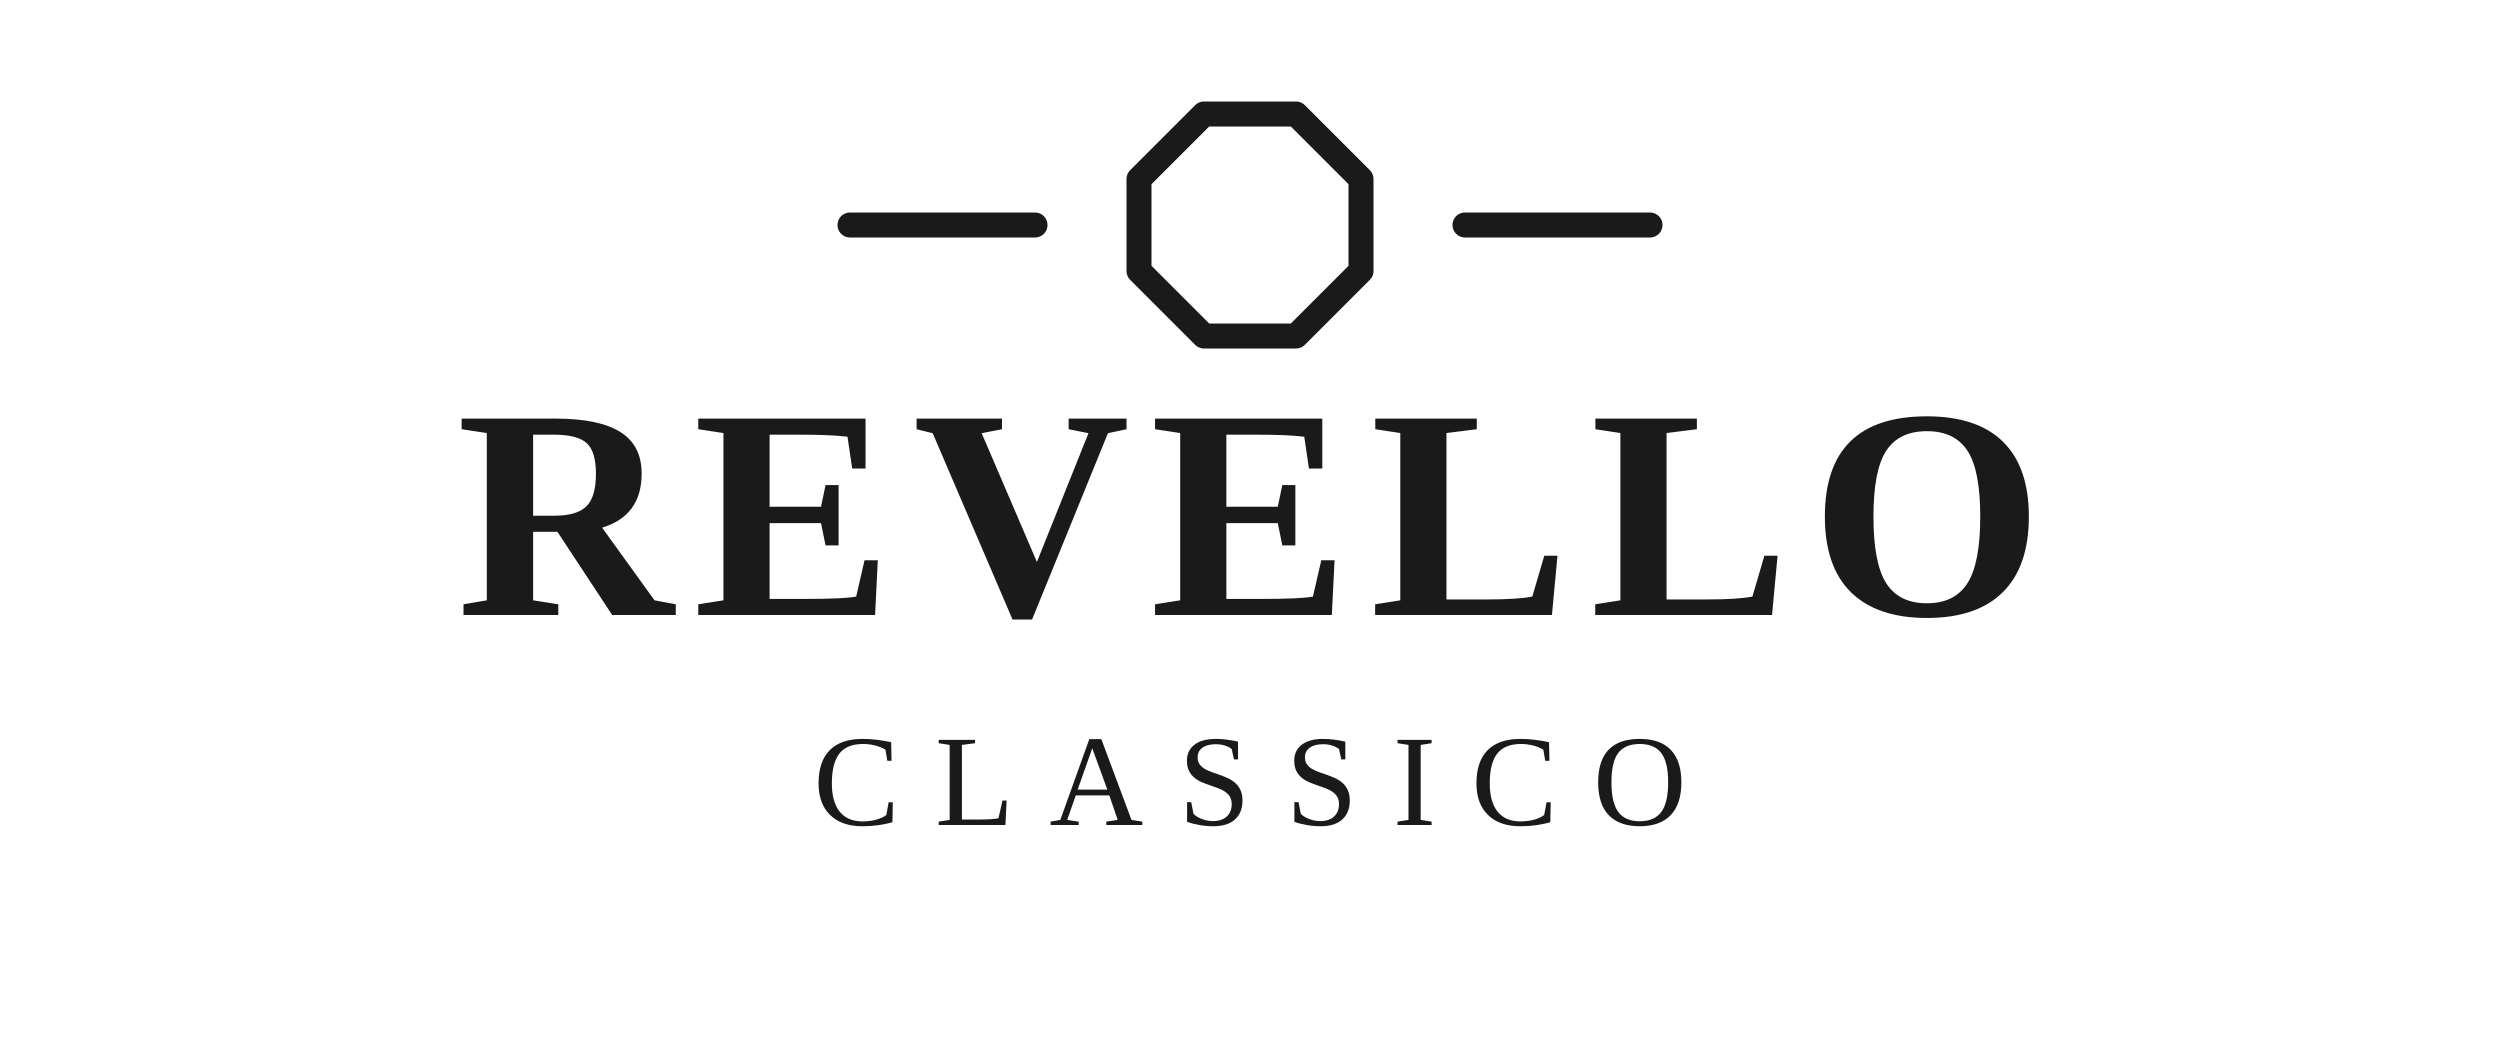
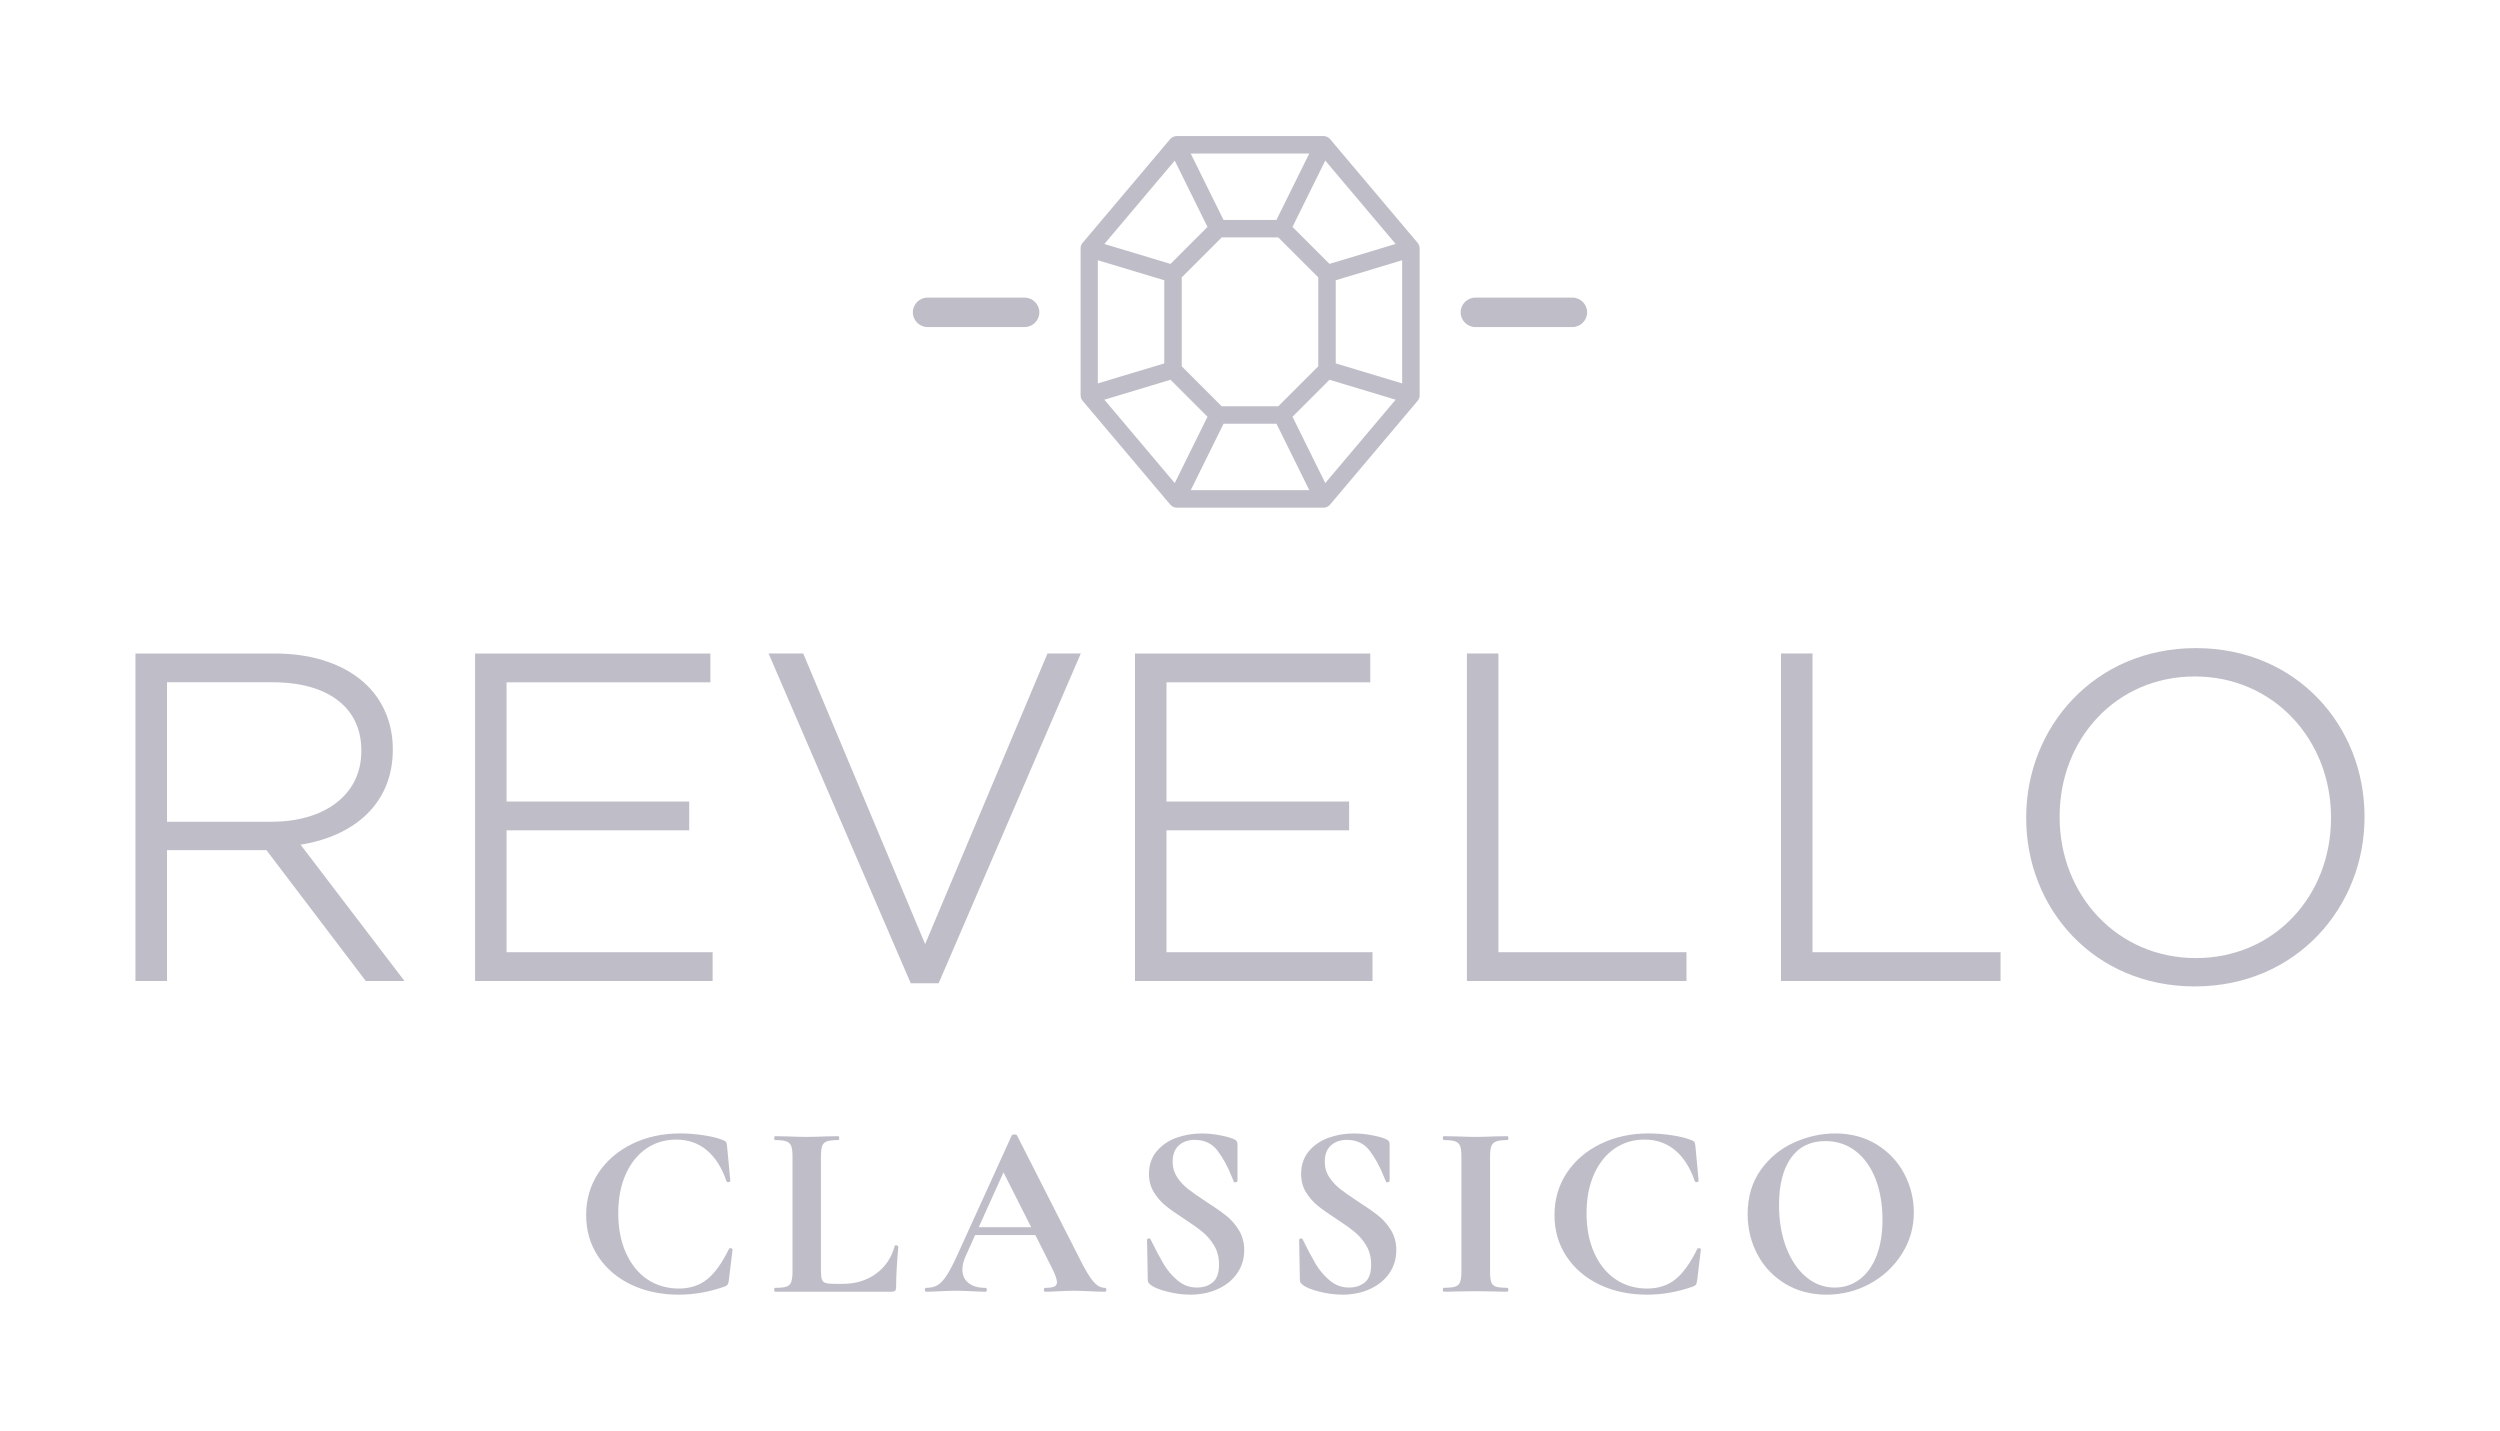
- <svg xmlns="http://www.w3.org/2000/svg" viewBox="0 0 500 210" fill="none">
-   <polygon points="272.2,54.2 259.2,67.2 240.8,67.2 227.8,54.2 227.8,35.8 240.8,22.8 259.2,22.8 272.2,35.8" stroke="#1a1a1a" stroke-width="5" stroke-linejoin="round" />
-   <line x1="170" y1="45" x2="207" y2="45" stroke="#1a1a1a" stroke-width="5" stroke-linecap="round" />
-   <line x1="293" y1="45" x2="330" y2="45" stroke="#1a1a1a" stroke-width="5" stroke-linecap="round" />
-   <text x="250" y="123" text-anchor="middle" font-family="Georgia, 'Times New Roman', serif" font-size="60" font-weight="600" letter-spacing="4" fill="#1a1a1a">REVELLO</text>
-   <text x="250" y="165" text-anchor="middle" font-family="Georgia, 'Times New Roman', serif" font-size="26" font-weight="500" letter-spacing="7" fill="#1a1a1a">CLASSICO</text>
+ <svg xmlns="http://www.w3.org/2000/svg" id="Capa_1" data-name="Capa 1" viewBox="32.64 249.64 1014.72 580.72">
+   <defs>
+     <style>.cls-1{fill:#bfbdc8}</style>
+   </defs>
+   <path d="M329.32 756.29c-.56-.11-.75.12-.81.3-2.79 5.7-5.77 9.85-8.88 12.34-3.1 2.47-6.98 3.72-11.53 3.72s-9.03-1.25-12.7-3.73-6.59-6.07-8.67-10.67c-2.09-4.61-3.15-10.04-3.15-16.14s1.03-11.38 3.05-15.89c2.02-4.5 4.83-8 8.37-10.41 3.53-2.41 7.6-3.63 12.09-3.63 4.82 0 9 1.45 12.43 4.32 3.44 2.88 6.12 7.09 7.98 12.54.17.35.5.5.91.4.54-.11.66-.38.65-.6l-1.31-13.96c-.07-.77-.19-1.3-.37-1.63-.2-.35-.61-.62-1.25-.84-1.95-.81-4.59-1.47-7.82-1.97-3.25-.5-6.48-.76-9.62-.76-7.1 0-13.63 1.43-19.41 4.24-5.79 2.81-10.41 6.77-13.73 11.76-3.32 5-5 10.76-5 17.12s1.63 11.88 4.85 16.78c3.22 4.89 7.72 8.75 13.38 11.46 5.65 2.71 12.15 4.09 19.31 4.09 6.28 0 12.59-1.12 18.75-3.33.65-.28 1.03-.56 1.19-.83.15-.26.28-.77.43-1.63l1.51-12.48c0-.21-.11-.48-.66-.59Zm67.59-1.03c-.2-.12-.38-.18-.55-.18-.48 0-.58.21-.59.36-1.26 4.68-3.8 8.44-7.55 11.17-3.77 2.74-8.29 4.13-13.44 4.13h-3.41c-1.71 0-2.96-.13-3.7-.39-.72-.25-1.19-.72-1.44-1.44-.26-.74-.39-1.99-.39-3.7v-45.99c0-1.98.17-3.47.49-4.41.32-.92.94-1.54 1.89-1.89.98-.36 2.51-.54 4.56-.54.22 0 .49-.14.49-.79s-.27-.79-.5-.79l-5.13.1c-3.01.13-5.58.2-7.62.2s-4.61-.07-7.63-.2l-5.12-.1c-.39 0-.39.58-.39.79s0 .79.39.79c2.04 0 3.57.18 4.55.54.96.35 1.6.96 1.95 1.85.36.92.54 2.38.54 4.35v46.49c0 1.98-.18 3.46-.54 4.4-.35.92-.97 1.53-1.89 1.85-.95.33-2.5.49-4.61.49-.39 0-.39.58-.39.79s0 .79.39.79h47.39c.59 0 1.01-.13 1.29-.41.27-.27.41-.71.41-1.29 0-4.4.3-9.97.9-16.57 0-.18-.18-.32-.34-.41Zm84.1 17.09c-1.61 0-3.18-.89-4.67-2.64-1.53-1.79-3.47-5.09-5.8-9.8l-25.09-49.38c-.14-.43-.85-.43-1.08-.43-.54 0-.89.13-1.08.41l-21.79 47.9c-1.73 3.85-3.25 6.8-4.51 8.76-1.25 1.94-2.51 3.31-3.75 4.06s-2.79 1.13-4.62 1.13c-.22 0-.59.1-.59.79s.37.79.59.79c1.44 0 3.3-.07 5.53-.2 2.55-.14 4.74-.2 6.52-.2s4.06.07 6.61.2c2.23.13 3.99.2 5.23.2.21 0 .69-.08.69-.79s-.48-.79-.69-.79c-2.82 0-5.1-.66-6.76-1.97-1.65-1.29-2.49-3.14-2.49-5.47 0-1.64.43-3.44 1.29-5.35l3.87-8.62h24.46l6.78 13.45c1.32 2.64 1.99 4.54 1.99 5.64 0 .87-.34 1.45-1.05 1.79-.74.35-1.98.53-3.68.53-.22 0-.59.1-.59.79s.37.79.59.79c1.37 0 3.2-.07 5.43-.2 2.45-.14 4.45-.2 6.12-.2 1.25 0 3.31.06 6.32.2 2.76.13 4.85.2 6.23.2.44 0 .69-.29.69-.79s-.25-.79-.69-.79Zm-29.83-24.6h-21.29l10.06-22.26zm79.15-4.68c-2-1.6-4.7-3.5-8.05-5.63-3.06-2-5.52-3.72-7.32-5.11-1.78-1.39-3.31-3.02-4.53-4.87-1.21-1.84-1.83-3.96-1.83-6.32 0-2.87.84-5.09 2.5-6.58 1.66-1.5 3.84-2.26 6.45-2.26 3.93 0 7.04 1.46 9.24 4.34 2.22 2.92 4.19 6.52 5.85 10.7l.8 1.89c.06.18.24.46.84.27.42-.13.64-.34.64-.63v-14.76c0-.5-.11-.93-.33-1.26s-.64-.64-1.29-.92c-1.47-.6-3.44-1.13-5.86-1.57s-4.83-.66-7.16-.66c-3.55 0-6.98.6-10.21 1.77-3.23 1.18-5.91 3.02-7.96 5.48-2.06 2.47-3.11 5.53-3.11 9.11 0 2.84.65 5.33 1.94 7.43 1.27 2.08 2.82 3.89 4.61 5.37 1.77 1.47 4.29 3.26 7.5 5.33 3.26 2.13 5.85 3.98 7.72 5.51 1.85 1.52 3.44 3.4 4.73 5.57 1.28 2.17 1.93 4.74 1.93 7.63 0 3.41-.85 5.84-2.54 7.23-1.7 1.4-3.88 2.11-6.51 2.11-2.89 0-5.5-.97-7.76-2.87a26.2 26.2 0 0 1-5.68-6.68c-1.49-2.52-3.26-5.86-5.25-9.89-.05-.21-.2-.55-.81-.49-.59.06-.67.43-.67.64l.3 16.07c0 .58.09 1 .29 1.26.18.25.44.51.78.79 1.15 1.02 3.41 1.96 6.7 2.8 3.28.84 6.47 1.26 9.49 1.26 4.09 0 7.85-.77 11.17-2.28 3.33-1.51 5.97-3.66 7.86-6.39s2.85-5.89 2.85-9.4c0-3.03-.72-5.75-2.14-8.08-1.42-2.32-3.15-4.31-5.17-5.92Zm61.75 0c-2.01-1.61-4.72-3.5-8.05-5.63-3.06-2-5.52-3.72-7.32-5.11a20.7 20.7 0 0 1-4.53-4.87c-1.21-1.83-1.83-3.96-1.83-6.32 0-2.87.84-5.09 2.5-6.58 1.66-1.5 3.83-2.26 6.45-2.26 3.93 0 7.04 1.46 9.24 4.34 2.22 2.92 4.19 6.52 5.85 10.7l.8 1.89c.06.18.25.45.84.27.42-.13.64-.34.64-.63v-14.76q0-.765-.33-1.26c-.22-.33-.64-.64-1.29-.92-1.47-.6-3.44-1.13-5.86-1.57s-4.83-.66-7.16-.66c-3.55 0-6.98.6-10.21 1.77-3.24 1.18-5.92 3.02-7.96 5.48-2.06 2.47-3.11 5.53-3.11 9.11 0 2.84.65 5.34 1.93 7.43 1.28 2.08 2.83 3.89 4.61 5.37 1.77 1.47 4.29 3.26 7.5 5.33 3.27 2.13 5.86 3.99 7.72 5.51 1.85 1.52 3.44 3.4 4.73 5.57 1.28 2.17 1.93 4.74 1.93 7.63 0 3.41-.85 5.84-2.54 7.23-1.7 1.4-3.88 2.11-6.51 2.11-2.89 0-5.5-.97-7.76-2.87a26 26 0 0 1-5.68-6.68c-1.49-2.52-3.26-5.86-5.25-9.89-.05-.21-.22-.54-.81-.49-.59.06-.67.43-.67.64l.3 16.07c0 .59.09 1 .29 1.26.18.25.44.51.78.79 1.15 1.02 3.41 1.96 6.71 2.8 3.28.84 6.47 1.26 9.48 1.26 4.09 0 7.85-.77 11.17-2.28 3.33-1.51 5.97-3.66 7.86-6.39s2.84-5.89 2.84-9.4c0-3.04-.72-5.75-2.14-8.08-1.41-2.32-3.15-4.31-5.16-5.92Zm45.85-28.16c.32-.92.94-1.56 1.9-1.94.97-.39 2.5-.59 4.55-.59.23 0 .49-.14.49-.79s-.27-.79-.5-.79l-5.12.1c-3.01.13-5.61.2-7.72.2-1.91 0-4.41-.07-7.43-.2l-5.43-.1c-.39 0-.39.58-.39.79s0 .79.39.79c2.11 0 3.68.18 4.65.54.96.35 1.6.96 1.95 1.85.36.91.54 2.38.54 4.35v46.49c0 1.98-.18 3.46-.54 4.4-.35.92-.98 1.53-1.94 1.84-.98.33-2.55.49-4.66.49-.39 0-.39.58-.39.79s0 .79.39.79c2.28 0 4.11-.03 5.42-.1l7.43-.1 7.62.1c1.25.06 3.01.1 5.23.1.23 0 .49-.14.49-.79s-.27-.79-.49-.79c-2.11 0-3.66-.17-4.61-.49-.92-.32-1.52-.9-1.84-1.79-.33-.91-.49-2.41-.49-4.45v-46.29c0-1.98.17-3.46.49-4.41Zm84.41 41.38c-.55-.11-.75.12-.81.3-2.79 5.7-5.77 9.85-8.88 12.34-3.1 2.47-6.98 3.72-11.53 3.72s-9.03-1.25-12.7-3.73-6.59-6.07-8.67-10.67c-2.09-4.6-3.15-10.03-3.15-16.14s1.03-11.38 3.05-15.89c2.02-4.5 4.83-8 8.37-10.41 3.53-2.41 7.6-3.63 12.09-3.63 4.82 0 9 1.45 12.43 4.32 3.44 2.87 6.12 7.08 7.99 12.54.12.24.38.51.91.4.54-.1.66-.38.65-.6l-1.3-13.96c-.07-.77-.19-1.3-.37-1.63-.19-.35-.61-.62-1.25-.84-1.95-.81-4.59-1.47-7.82-1.97-3.24-.5-6.48-.76-9.62-.76-7.09 0-13.62 1.43-19.41 4.24s-10.41 6.77-13.73 11.76c-3.32 5-5 10.76-5 17.12s1.63 11.88 4.85 16.78c3.22 4.89 7.72 8.75 13.38 11.46 5.65 2.71 12.15 4.09 19.31 4.09 6.28 0 12.59-1.12 18.75-3.33.65-.28 1.03-.56 1.19-.83.14-.25.28-.78.42-1.63l1.51-12.48c0-.21-.11-.48-.66-.59Zm83.22-30.23c-2.58-4.9-6.34-8.89-11.16-11.87-4.83-2.98-10.51-4.5-16.87-4.5-5.69 0-11.34 1.26-16.8 3.73-5.46 2.48-10 6.24-13.48 11.16-3.49 4.93-5.26 10.93-5.26 17.83 0 5.9 1.34 11.42 3.99 16.41s6.46 9 11.31 11.92c4.86 2.92 10.49 4.39 16.72 4.39s12.22-1.49 17.61-4.44 9.76-7.02 12.97-12.11c3.22-5.09 4.85-10.77 4.85-16.87 0-5.49-1.31-10.76-3.89-15.65Zm-8.84 18.57c0 5.77-.84 10.8-2.49 14.94-1.66 4.13-3.98 7.31-6.92 9.45-2.93 2.14-6.29 3.23-9.98 3.23-4.29 0-8.18-1.44-11.58-4.27-3.41-2.84-6.13-6.86-8.08-11.92-1.96-5.07-2.95-10.91-2.95-17.35 0-8.16 1.64-14.59 4.88-19.12 3.23-4.51 7.9-6.8 13.9-6.8 4.69 0 8.84 1.37 12.34 4.08s6.22 6.52 8.07 11.31c1.86 4.81 2.8 10.34 2.8 16.45Z" class="cls-1" />
+   <path d="M923.89 638.51c-32.01 0-55.27-25.75-55.27-57.15V581c0-31.41 22.89-56.79 54.89-56.79s55.26 25.75 55.26 57.15v.37c0 31.41-22.89 56.79-54.89 56.79m-168.35 9.3h89.11v-11.69h-76.32V514.88h-12.79v132.93Zm-127.48 0h89.11v-11.69h-76.33V514.88h-12.78v132.93Zm-134.73 0h96.41v-11.69H506.1v-49.48h74.13v-11.68H506.1v-48.39h82.72v-11.69h-95.5zm-91.02.91h11.32l57.7-133.85h-13.51l-49.67 117.96-49.48-117.96H344.6zm-176.83-.91h96.41v-11.69h-83.63v-49.48h74.13v-11.68h-74.13v-48.39h82.72v-11.69h-95.5zm-125.05-64.64v-56.61h42.91c22.83 0 35.97 10.59 35.97 27.57v.36c0 18.08-15.34 28.67-36.34 28.67h-42.55Zm-12.78 64.64h12.78v-53.13h40.35l40.35 53.13h15.7l-42.18-55.33c21.73-3.47 37.43-16.62 37.43-38.53v-.36c0-10.23-3.83-19.17-10.23-25.56-8.03-8.04-21-13.15-37.61-13.15H87.62v132.93Zm835.88 2.19c41.12 0 68.85-32.14 68.85-68.66v-.36c0-36.52-27.35-68.29-68.47-68.29s-68.85 32.14-68.85 68.66v.37c0 36.52 27.35 68.29 68.47 68.29M409.13 382.39h39.38c3.29 0 5.98-2.7 5.98-5.98s-2.69-5.98-5.98-5.98h-39.38c-3.28 0-5.98 2.69-5.98 5.98 0 3.28 2.69 5.98 5.98 5.98m222.35 0h39.38c3.29 0 5.98-2.7 5.98-5.98s-2.7-5.98-5.98-5.98h-39.38c-3.28 0-5.98 2.69-5.98 5.98 0 3.28 2.69 5.98 5.98 5.98" style="fill:#bfbdc8;fill-rule:evenodd" />
+   <path d="M608.85 409.99v-59.5c0-.19-.02-.38-.05-.58v-.05q-.03-.195-.09-.39c-.01-.05-.03-.09-.05-.14l-.03-.09c-.07-.17-.14-.34-.23-.49l-.03-.06q-.15-.255-.33-.48l-35.53-42.1-.01-.01-.05-.05a3.3 3.3 0 0 0-.43-.41c-.02-.01-.03-.03-.05-.04-.17-.13-.36-.25-.55-.35-.01 0-.03-.02-.04-.03h-.02c-.19-.09-.39-.16-.59-.22-.03 0-.07-.02-.1-.03-.19-.05-.39-.08-.58-.09h-60.07c-.2.02-.39.05-.58.09-.03 0-.07.02-.1.03-.2.06-.4.13-.59.22h-.03c-.02 0-.03.02-.04.03-.19.1-.38.21-.55.35-.02.01-.03.03-.05.04-.16.12-.3.26-.43.41l-.05.05-.01.01-35.53 42.1c-.12.15-.23.3-.33.47a.2.2 0 0 1-.04.06c-.09.16-.17.32-.23.49l-.03.09c-.02.05-.04.09-.05.14q-.06.195-.09.39v.05c-.03.19-.05.39-.05.58v59.55c0 .19.02.38.05.58v.05q.03.195.09.39c.01.04.03.07.04.1.03.09.06.17.1.25a2.4 2.4 0 0 0 .27.52c.07.1.13.2.21.3.02.03.04.07.07.1l35.53 42.1.01.01.05.05c.13.15.28.29.43.41.02.01.03.03.05.04.17.13.36.25.55.35.01 0 .03.02.04.03.01 0 .02 0 .04.02.07.04.15.07.22.1l.15.06.2.06c.06.02.12.04.19.05.04 0 .08.01.12.02.22.04.43.07.65.07h59.52q.315 0 .63-.06c.05 0 .1-.01.14-.02.06-.01.12-.03.17-.05l.21-.06c.05-.02.1-.04.14-.06.08-.03.15-.06.23-.1.01 0 .02 0 .04-.02.02 0 .03-.02.04-.03.19-.1.38-.21.55-.35.02-.01.03-.03.05-.04.16-.12.3-.26.43-.41l.05-.05.01-.01 35.53-42.1s.04-.07.07-.1q.105-.135.21-.3c.04-.07.09-.14.13-.21.05-.1.1-.2.14-.31.04-.08.07-.17.1-.25.01-.03.03-.07.04-.1q.06-.195.09-.39v-.05c.03-.19.05-.39.05-.58v-.05Zm-38.3 35.72-13.3-26.92 15.01-15.01 26.85 8.09zm-89.66-33.84 26.85-8.09 15.01 15.01-13.3 26.92zm28.56-97.04 13.3 26.92-15.01 15.01-26.85-8.09zm89.66 33.83-26.85 8.09-15.01-15.01 13.3-26.92zm-47.63 65.88h-22.96l-16.23-16.23v-36.08L528.52 346h22.96l16.23 16.23v36.08zm-.74-75.63h-21.49l-13.32-26.96h48.12l-13.32 26.96Zm-72.5 16.36 26.96 8.12v33.75l-26.96 8.12zm51.02 66.36h21.49l13.32 26.96h-48.12l13.32-26.96Zm45.54-24.49v-33.75l26.96-8.12v49.99z" class="cls-1" />
</svg>
